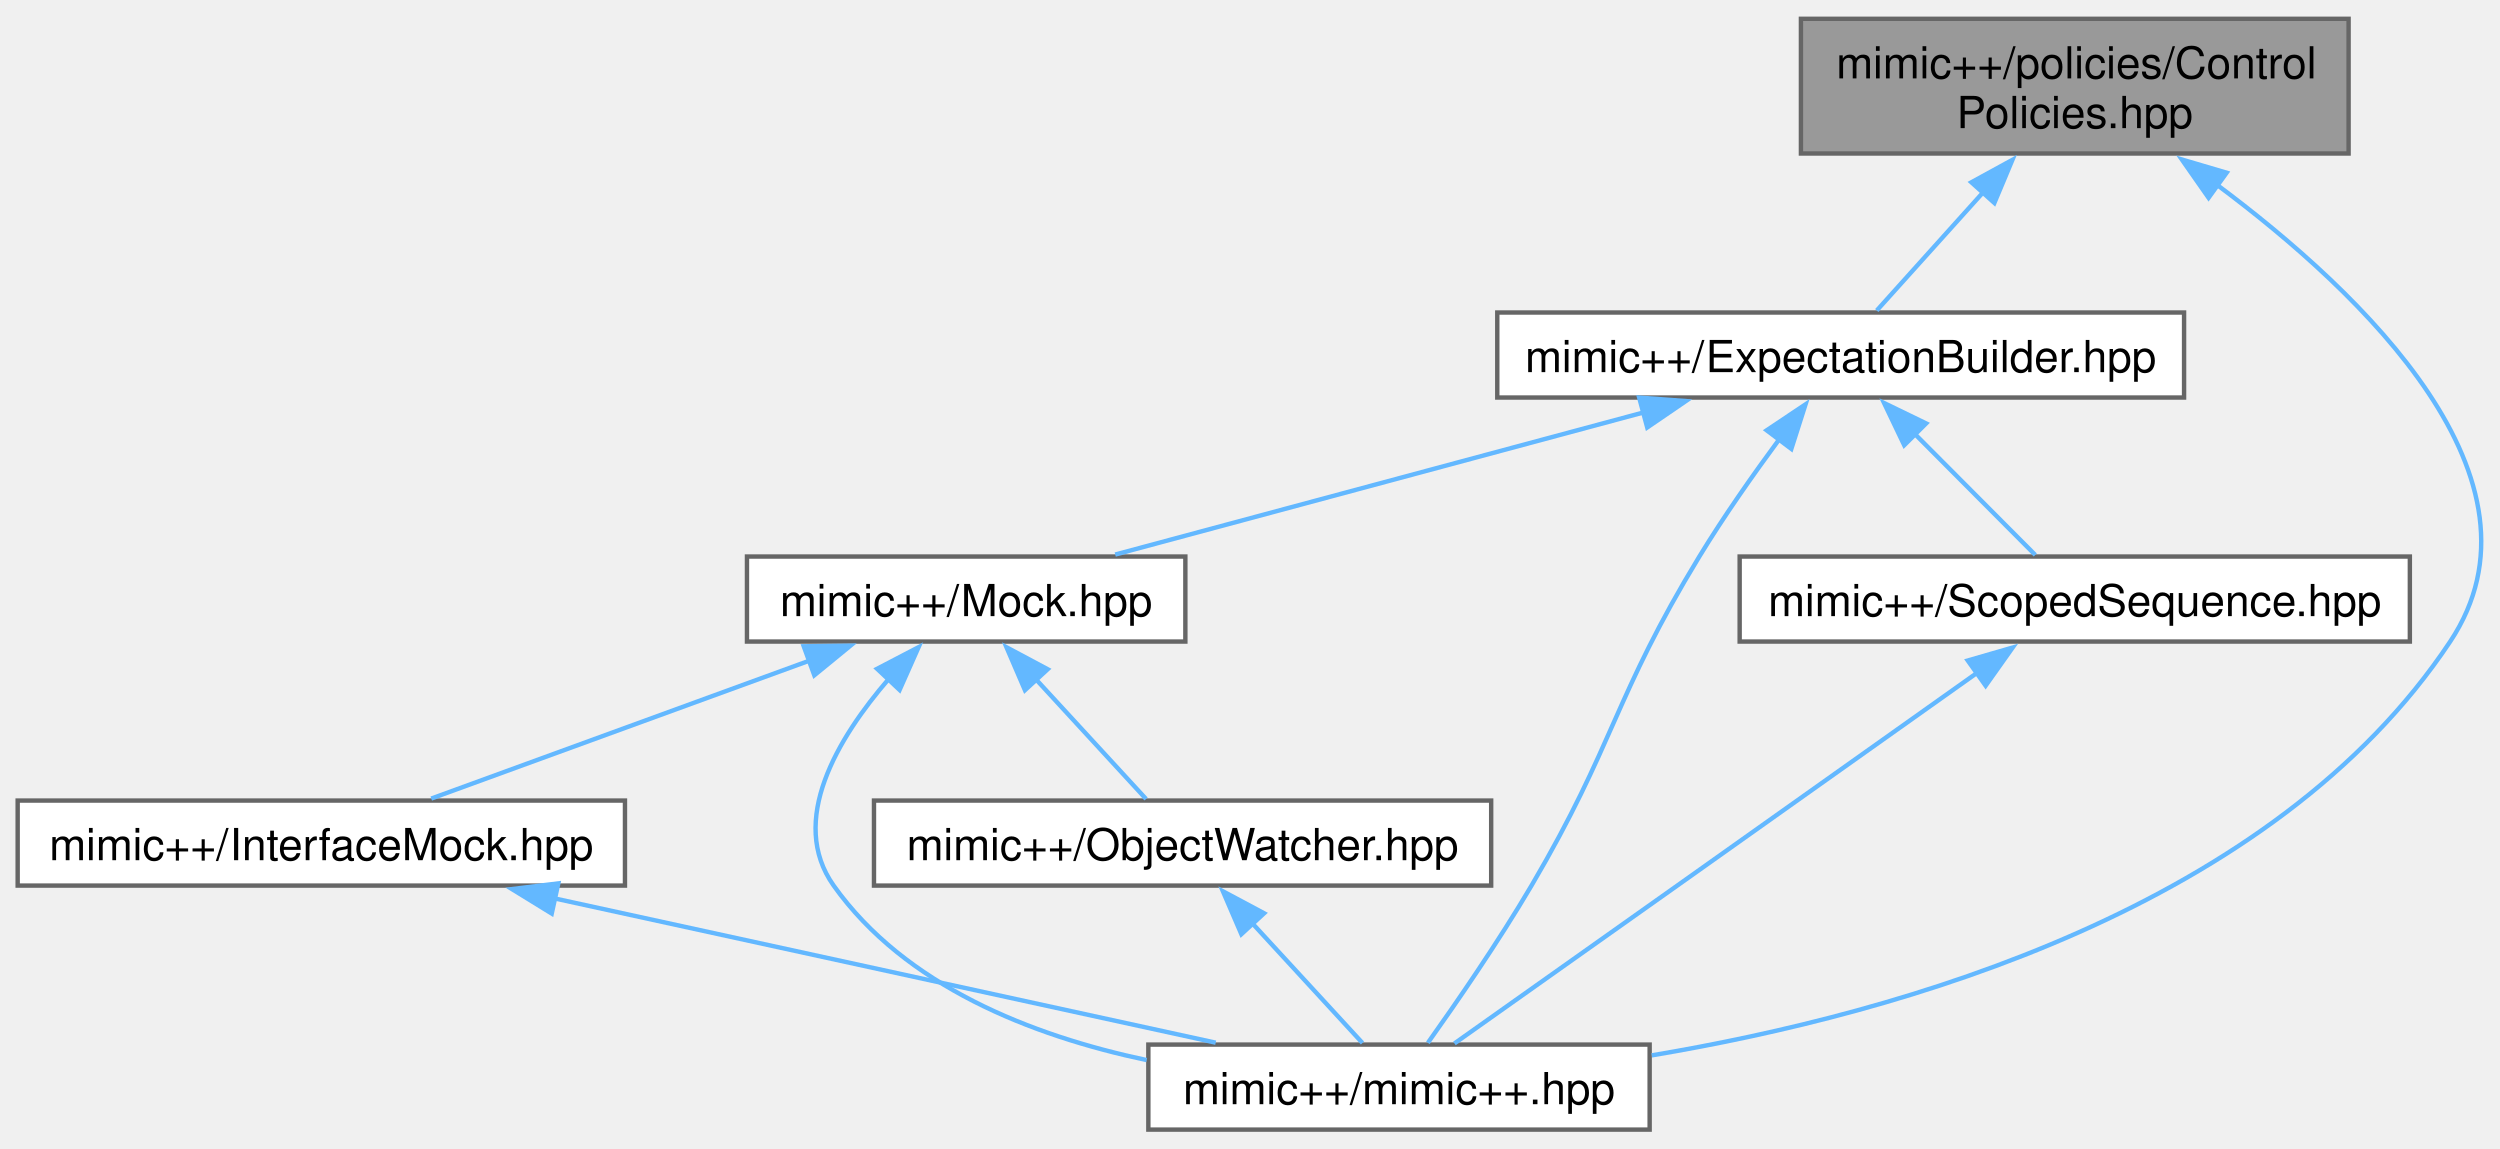
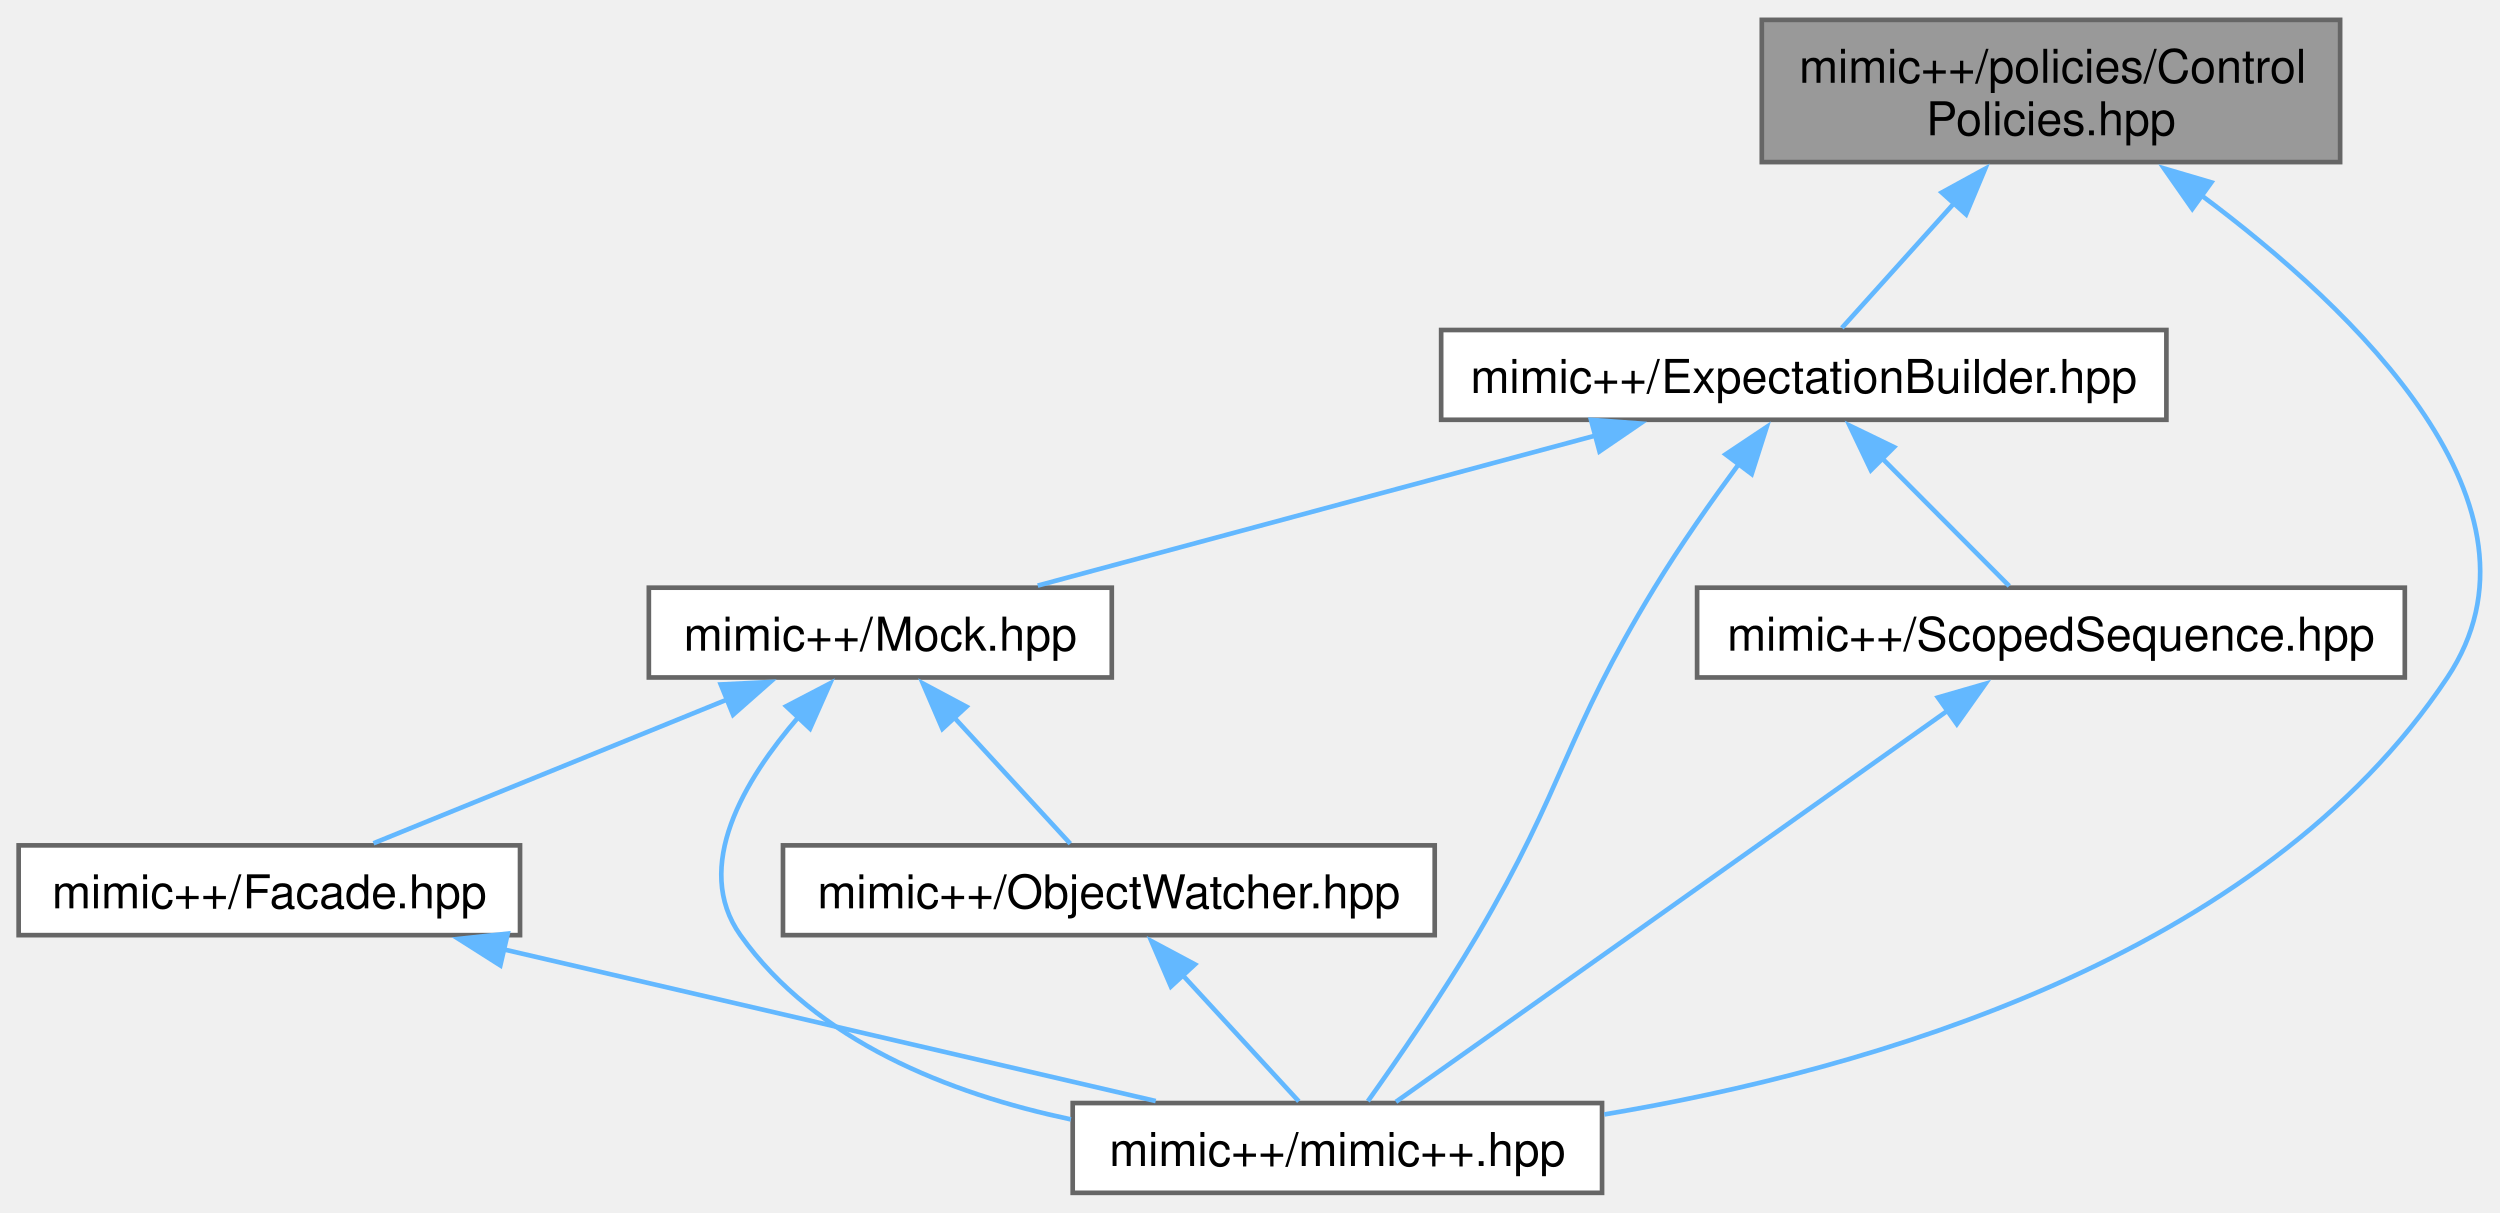
- <svg xmlns="http://www.w3.org/2000/svg" xmlns:xlink="http://www.w3.org/1999/xlink" width="566pt" height="260pt" viewBox="0.00 0.00 566.03 259.50">
+ <svg xmlns="http://www.w3.org/2000/svg" xmlns:xlink="http://www.w3.org/1999/xlink" width="536pt" height="260pt" viewBox="0.00 0.00 536.03 259.50">
  <g id="graph0" class="graph" transform="scale(1 1) rotate(0) translate(4 255.5)">
    <g id="Node000001" class="node">
      <g id="a_Node000001">
        <a xlink:title=" ">
-           <polygon fill="#999999" stroke="#666666" points="527.75,-251.5 403.75,-251.5 403.75,-221 527.75,-221 527.75,-251.5" />
-           <text text-anchor="start" x="411.75" y="-238" font-family="Helvetica,sans-Serif" font-size="10.00">mimic++/policies/Control</text>
-           <text text-anchor="middle" x="465.75" y="-226.75" font-family="Helvetica,sans-Serif" font-size="10.00">Policies.hpp</text>
+           <polygon fill="#999999" stroke="#666666" points="497.75,-251.5 373.75,-251.5 373.75,-221 497.75,-221 497.75,-251.5" />
+           <text text-anchor="start" x="381.75" y="-238" font-family="Helvetica,sans-Serif" font-size="10.00">mimic++/policies/Control</text>
+           <text text-anchor="middle" x="435.75" y="-226.75" font-family="Helvetica,sans-Serif" font-size="10.00">Policies.hpp</text>
        </a>
      </g>
    </g>
    <g id="Node000002" class="node">
      <g id="a_Node000002">
        <a xlink:href="../../d2/d4f/_expectation_builder_8hpp.html" target="_top" xlink:title=" ">
-           <polygon fill="white" stroke="#666666" points="490.5,-185 335,-185 335,-165.75 490.5,-165.75 490.5,-185" />
-           <text text-anchor="middle" x="412.75" y="-171.5" font-family="Helvetica,sans-Serif" font-size="10.00">mimic++/ExpectationBuilder.hpp</text>
+           <polygon fill="white" stroke="#666666" points="460.5,-185 305,-185 305,-165.75 460.5,-165.75 460.5,-185" />
+           <text text-anchor="middle" x="382.75" y="-171.5" font-family="Helvetica,sans-Serif" font-size="10.00">mimic++/ExpectationBuilder.hpp</text>
        </a>
      </g>
    </g>
    <g id="edge1_Node000001_Node000002" class="edge">
      <g id="a_edge1_Node000001_Node000002">
        <a xlink:title=" ">
-           <path fill="none" stroke="#63b8ff" d="M444.95,-212.15C436.54,-202.8 427.33,-192.57 420.92,-185.45" />
-           <polygon fill="#63b8ff" stroke="#63b8ff" points="442.34,-214.48 451.64,-219.57 447.55,-209.8 442.34,-214.48" />
+           <path fill="none" stroke="#63b8ff" d="M414.95,-212.15C406.54,-202.8 397.33,-192.57 390.92,-185.45" />
+           <polygon fill="#63b8ff" stroke="#63b8ff" points="412.34,-214.48 421.64,-219.57 417.55,-209.8 412.34,-214.48" />
        </a>
      </g>
    </g>
    <g id="Node000005" class="node">
      <g id="a_Node000005">
        <a xlink:href="../../d0/db9/mimic_09_09_8hpp.html" target="_top" xlink:title=" ">
-           <polygon fill="white" stroke="#666666" points="369.5,-19.25 256,-19.25 256,0 369.5,0 369.5,-19.25" />
-           <text text-anchor="middle" x="312.75" y="-5.75" font-family="Helvetica,sans-Serif" font-size="10.00">mimic++/mimic++.hpp</text>
+           <polygon fill="white" stroke="#666666" points="339.5,-19.25 226,-19.25 226,0 339.5,0 339.5,-19.25" />
+           <text text-anchor="middle" x="282.75" y="-5.75" font-family="Helvetica,sans-Serif" font-size="10.00">mimic++/mimic++.hpp</text>
        </a>
      </g>
    </g>
    <g id="edge11_Node000001_Node000005" class="edge">
      <g id="a_edge11_Node000001_Node000005">
        <a xlink:title=" ">
-           <path fill="none" stroke="#63b8ff" d="M497.78,-214.04C531.04,-189.3 575.09,-147.11 550.75,-110.5 510.75,-50.33 426.71,-26.33 369.98,-16.81" />
-           <polygon fill="#63b8ff" stroke="#63b8ff" points="496.05,-210.97 489.98,-219.65 500.14,-216.65 496.05,-210.97" />
+           <path fill="none" stroke="#63b8ff" d="M467.78,-214.04C501.04,-189.3 545.09,-147.11 520.75,-110.5 480.75,-50.33 396.71,-26.33 339.98,-16.81" />
+           <polygon fill="#63b8ff" stroke="#63b8ff" points="466.05,-210.97 459.98,-219.65 470.14,-216.65 466.05,-210.97" />
        </a>
      </g>
    </g>
    <g id="Node000003" class="node">
      <g id="a_Node000003">
        <a xlink:href="../../d5/dc5/_mock_8hpp.html" target="_top" xlink:title=" ">
-           <polygon fill="white" stroke="#666666" points="264.38,-129.75 165.12,-129.75 165.12,-110.5 264.38,-110.5 264.38,-129.75" />
-           <text text-anchor="middle" x="214.75" y="-116.25" font-family="Helvetica,sans-Serif" font-size="10.00">mimic++/Mock.hpp</text>
+           <polygon fill="white" stroke="#666666" points="234.38,-129.75 135.12,-129.75 135.12,-110.5 234.38,-110.5 234.38,-129.75" />
+           <text text-anchor="middle" x="184.75" y="-116.25" font-family="Helvetica,sans-Serif" font-size="10.00">mimic++/Mock.hpp</text>
        </a>
      </g>
    </g>
    <g id="edge2_Node000002_Node000003" class="edge">
      <g id="a_edge2_Node000002_Node000003">
        <a xlink:title=" ">
-           <path fill="none" stroke="#63b8ff" d="M368.39,-162.45C332.11,-152.69 281.56,-139.09 248.5,-130.2" />
-           <polygon fill="#63b8ff" stroke="#63b8ff" points="367.13,-165.73 377.7,-164.95 368.95,-158.97 367.13,-165.73" />
+           <path fill="none" stroke="#63b8ff" d="M338.39,-162.45C302.11,-152.69 251.56,-139.09 218.5,-130.2" />
+           <polygon fill="#63b8ff" stroke="#63b8ff" points="337.13,-165.73 347.7,-164.95 338.95,-158.97 337.13,-165.73" />
        </a>
      </g>
    </g>
    <g id="edge10_Node000002_Node000005" class="edge">
      <g id="a_edge10_Node000002_Node000005">
        <a xlink:title=" ">
-           <path fill="none" stroke="#63b8ff" d="M398.89,-156.36C393.01,-148.4 386.26,-138.8 380.75,-129.75 361.42,-98 361.6,-87.29 342.75,-55.25 335.27,-42.54 325.6,-28.52 319.29,-19.65" />
-           <polygon fill="#63b8ff" stroke="#63b8ff" points="395.99,-158.33 404.8,-164.21 401.58,-154.12 395.99,-158.33" />
+           <path fill="none" stroke="#63b8ff" d="M368.89,-156.36C363.01,-148.4 356.26,-138.8 350.75,-129.75 331.42,-98 331.6,-87.29 312.75,-55.25 305.27,-42.54 295.6,-28.52 289.29,-19.65" />
+           <polygon fill="#63b8ff" stroke="#63b8ff" points="365.99,-158.33 374.8,-164.21 371.58,-154.12 365.99,-158.33" />
        </a>
      </g>
    </g>
    <g id="Node000007" class="node">
      <g id="a_Node000007">
        <a xlink:href="../../db/d83/_scoped_sequence_8hpp.html" target="_top" xlink:title=" ">
-           <polygon fill="white" stroke="#666666" points="541.62,-129.75 389.88,-129.75 389.88,-110.5 541.62,-110.5 541.62,-129.75" />
-           <text text-anchor="middle" x="465.75" y="-116.25" font-family="Helvetica,sans-Serif" font-size="10.00">mimic++/ScopedSequence.hpp</text>
+           <polygon fill="white" stroke="#666666" points="511.62,-129.75 359.88,-129.75 359.88,-110.5 511.62,-110.5 511.62,-129.75" />
+           <text text-anchor="middle" x="435.75" y="-116.25" font-family="Helvetica,sans-Serif" font-size="10.00">mimic++/ScopedSequence.hpp</text>
        </a>
      </g>
    </g>
    <g id="edge8_Node000002_Node000007" class="edge">
      <g id="a_edge8_Node000002_Node000007">
        <a xlink:title=" ">
-           <path fill="none" stroke="#63b8ff" d="M429.47,-157.57C438.53,-148.48 449.35,-137.6 456.81,-130.11" />
-           <polygon fill="#63b8ff" stroke="#63b8ff" points="427.14,-154.95 422.57,-164.51 432.1,-159.89 427.14,-154.95" />
+           <path fill="none" stroke="#63b8ff" d="M399.47,-157.57C408.53,-148.48 419.35,-137.6 426.81,-130.11" />
+           <polygon fill="#63b8ff" stroke="#63b8ff" points="397.14,-154.95 392.57,-164.51 402.1,-159.89 397.14,-154.95" />
        </a>
      </g>
    </g>
    <g id="Node000004" class="node">
      <g id="a_Node000004">
-         <a xlink:href="../../d9/dc3/_interface_mock_8hpp.html" target="_top" xlink:title=" ">
-           <polygon fill="white" stroke="#666666" points="137.5,-74.5 0,-74.5 0,-55.25 137.5,-55.25 137.5,-74.5" />
-           <text text-anchor="middle" x="68.75" y="-61" font-family="Helvetica,sans-Serif" font-size="10.00">mimic++/InterfaceMock.hpp</text>
+         <a xlink:href="../../d6/dc3/_facade_8hpp.html" target="_top" xlink:title=" ">
+           <polygon fill="white" stroke="#666666" points="107.5,-74.5 0,-74.5 0,-55.25 107.5,-55.25 107.5,-74.5" />
+           <text text-anchor="middle" x="53.75" y="-61" font-family="Helvetica,sans-Serif" font-size="10.00">mimic++/Facade.hpp</text>
        </a>
      </g>
    </g>
    <g id="edge3_Node000003_Node000004" class="edge">
      <g id="a_edge3_Node000003_Node000004">
        <a xlink:title=" ">
-           <path fill="none" stroke="#63b8ff" d="M179.24,-106.17C152.73,-96.5 117.17,-83.54 93.64,-74.95" />
-           <polygon fill="#63b8ff" stroke="#63b8ff" points="177.97,-109.43 188.56,-109.57 180.37,-102.86 177.97,-109.43" />
+           <path fill="none" stroke="#63b8ff" d="M151.93,-105.78C128.25,-96.16 96.91,-83.42 76.08,-74.95" />
+           <polygon fill="#63b8ff" stroke="#63b8ff" points="150.54,-109 161.13,-109.52 153.18,-102.51 150.54,-109" />
        </a>
      </g>
    </g>
    <g id="edge7_Node000003_Node000005" class="edge">
      <g id="a_edge7_Node000003_Node000005">
        <a xlink:title=" ">
-           <path fill="none" stroke="#63b8ff" d="M197.21,-102.03C185.64,-88.62 174.37,-69.86 184.75,-55.25 200.9,-32.52 229.53,-21.27 255.62,-15.74" />
-           <polygon fill="#63b8ff" stroke="#63b8ff" points="194.58,-104.33 203.98,-109.23 199.68,-99.54 194.58,-104.33" />
+           <path fill="none" stroke="#63b8ff" d="M167.21,-102.03C155.64,-88.62 144.37,-69.86 154.75,-55.25 170.9,-32.52 199.53,-21.27 225.62,-15.74" />
+           <polygon fill="#63b8ff" stroke="#63b8ff" points="164.58,-104.33 173.98,-109.23 169.68,-99.54 164.58,-104.33" />
        </a>
      </g>
    </g>
    <g id="Node000006" class="node">
      <g id="a_Node000006">
        <a xlink:href="../../d5/d92/_object_watcher_8hpp.html" target="_top" xlink:title=" ">
-           <polygon fill="white" stroke="#666666" points="333.62,-74.5 193.88,-74.5 193.88,-55.25 333.62,-55.25 333.62,-74.5" />
-           <text text-anchor="middle" x="263.75" y="-61" font-family="Helvetica,sans-Serif" font-size="10.00">mimic++/ObjectWatcher.hpp</text>
+           <polygon fill="white" stroke="#666666" points="303.62,-74.5 163.88,-74.5 163.88,-55.25 303.62,-55.25 303.62,-74.5" />
+           <text text-anchor="middle" x="233.75" y="-61" font-family="Helvetica,sans-Serif" font-size="10.00">mimic++/ObjectWatcher.hpp</text>
        </a>
      </g>
    </g>
    <g id="edge5_Node000003_Node000006" class="edge">
      <g id="a_edge5_Node000003_Node000006">
        <a xlink:title=" ">
-           <path fill="none" stroke="#63b8ff" d="M230.47,-102.04C238.79,-93 248.66,-82.27 255.48,-74.86" />
-           <polygon fill="#63b8ff" stroke="#63b8ff" points="228.06,-99.49 223.87,-109.22 233.21,-104.23 228.06,-99.49" />
+           <path fill="none" stroke="#63b8ff" d="M200.47,-102.04C208.79,-93 218.66,-82.27 225.48,-74.86" />
+           <polygon fill="#63b8ff" stroke="#63b8ff" points="198.06,-99.49 193.87,-109.22 203.21,-104.23 198.06,-99.49" />
        </a>
      </g>
    </g>
    <g id="edge4_Node000004_Node000005" class="edge">
      <g id="a_edge4_Node000004_Node000005">
        <a xlink:title=" ">
-           <path fill="none" stroke="#63b8ff" d="M121.4,-52.38C166.28,-42.59 229.91,-28.7 271.25,-19.68" />
-           <polygon fill="#63b8ff" stroke="#63b8ff" points="120.92,-48.91 111.9,-54.46 122.41,-55.75 120.92,-48.91" />
+           <path fill="none" stroke="#63b8ff" d="M103.97,-52.2C146.04,-42.41 205.25,-28.65 243.8,-19.68" />
+           <polygon fill="#63b8ff" stroke="#63b8ff" points="103.28,-48.76 94.33,-54.44 104.86,-55.58 103.28,-48.76" />
        </a>
      </g>
    </g>
    <g id="edge6_Node000006_Node000005" class="edge">
      <g id="a_edge6_Node000006_Node000005">
        <a xlink:title=" ">
-           <path fill="none" stroke="#63b8ff" d="M279.47,-46.79C287.79,-37.75 297.66,-27.02 304.48,-19.61" />
-           <polygon fill="#63b8ff" stroke="#63b8ff" points="277.06,-44.24 272.87,-53.97 282.21,-48.98 277.06,-44.24" />
+           <path fill="none" stroke="#63b8ff" d="M249.47,-46.79C257.79,-37.75 267.66,-27.02 274.48,-19.61" />
+           <polygon fill="#63b8ff" stroke="#63b8ff" points="247.06,-44.24 242.87,-53.97 252.21,-48.98 247.06,-44.24" />
        </a>
      </g>
    </g>
    <g id="edge9_Node000007_Node000005" class="edge">
      <g id="a_edge9_Node000007_Node000005">
        <a xlink:title=" ">
-           <path fill="none" stroke="#63b8ff" d="M443.75,-103.5C425.53,-90.56 398.96,-71.71 375.75,-55.25 358.26,-42.85 338.02,-28.52 325.3,-19.51" />
-           <polygon fill="#63b8ff" stroke="#63b8ff" points="441.52,-106.21 451.7,-109.15 445.57,-100.5 441.52,-106.21" />
+           <path fill="none" stroke="#63b8ff" d="M413.75,-103.5C395.53,-90.56 368.96,-71.71 345.75,-55.25 328.26,-42.85 308.02,-28.52 295.3,-19.51" />
+           <polygon fill="#63b8ff" stroke="#63b8ff" points="411.52,-106.21 421.7,-109.15 415.57,-100.5 411.52,-106.21" />
        </a>
      </g>
    </g>
  </g>
</svg>
